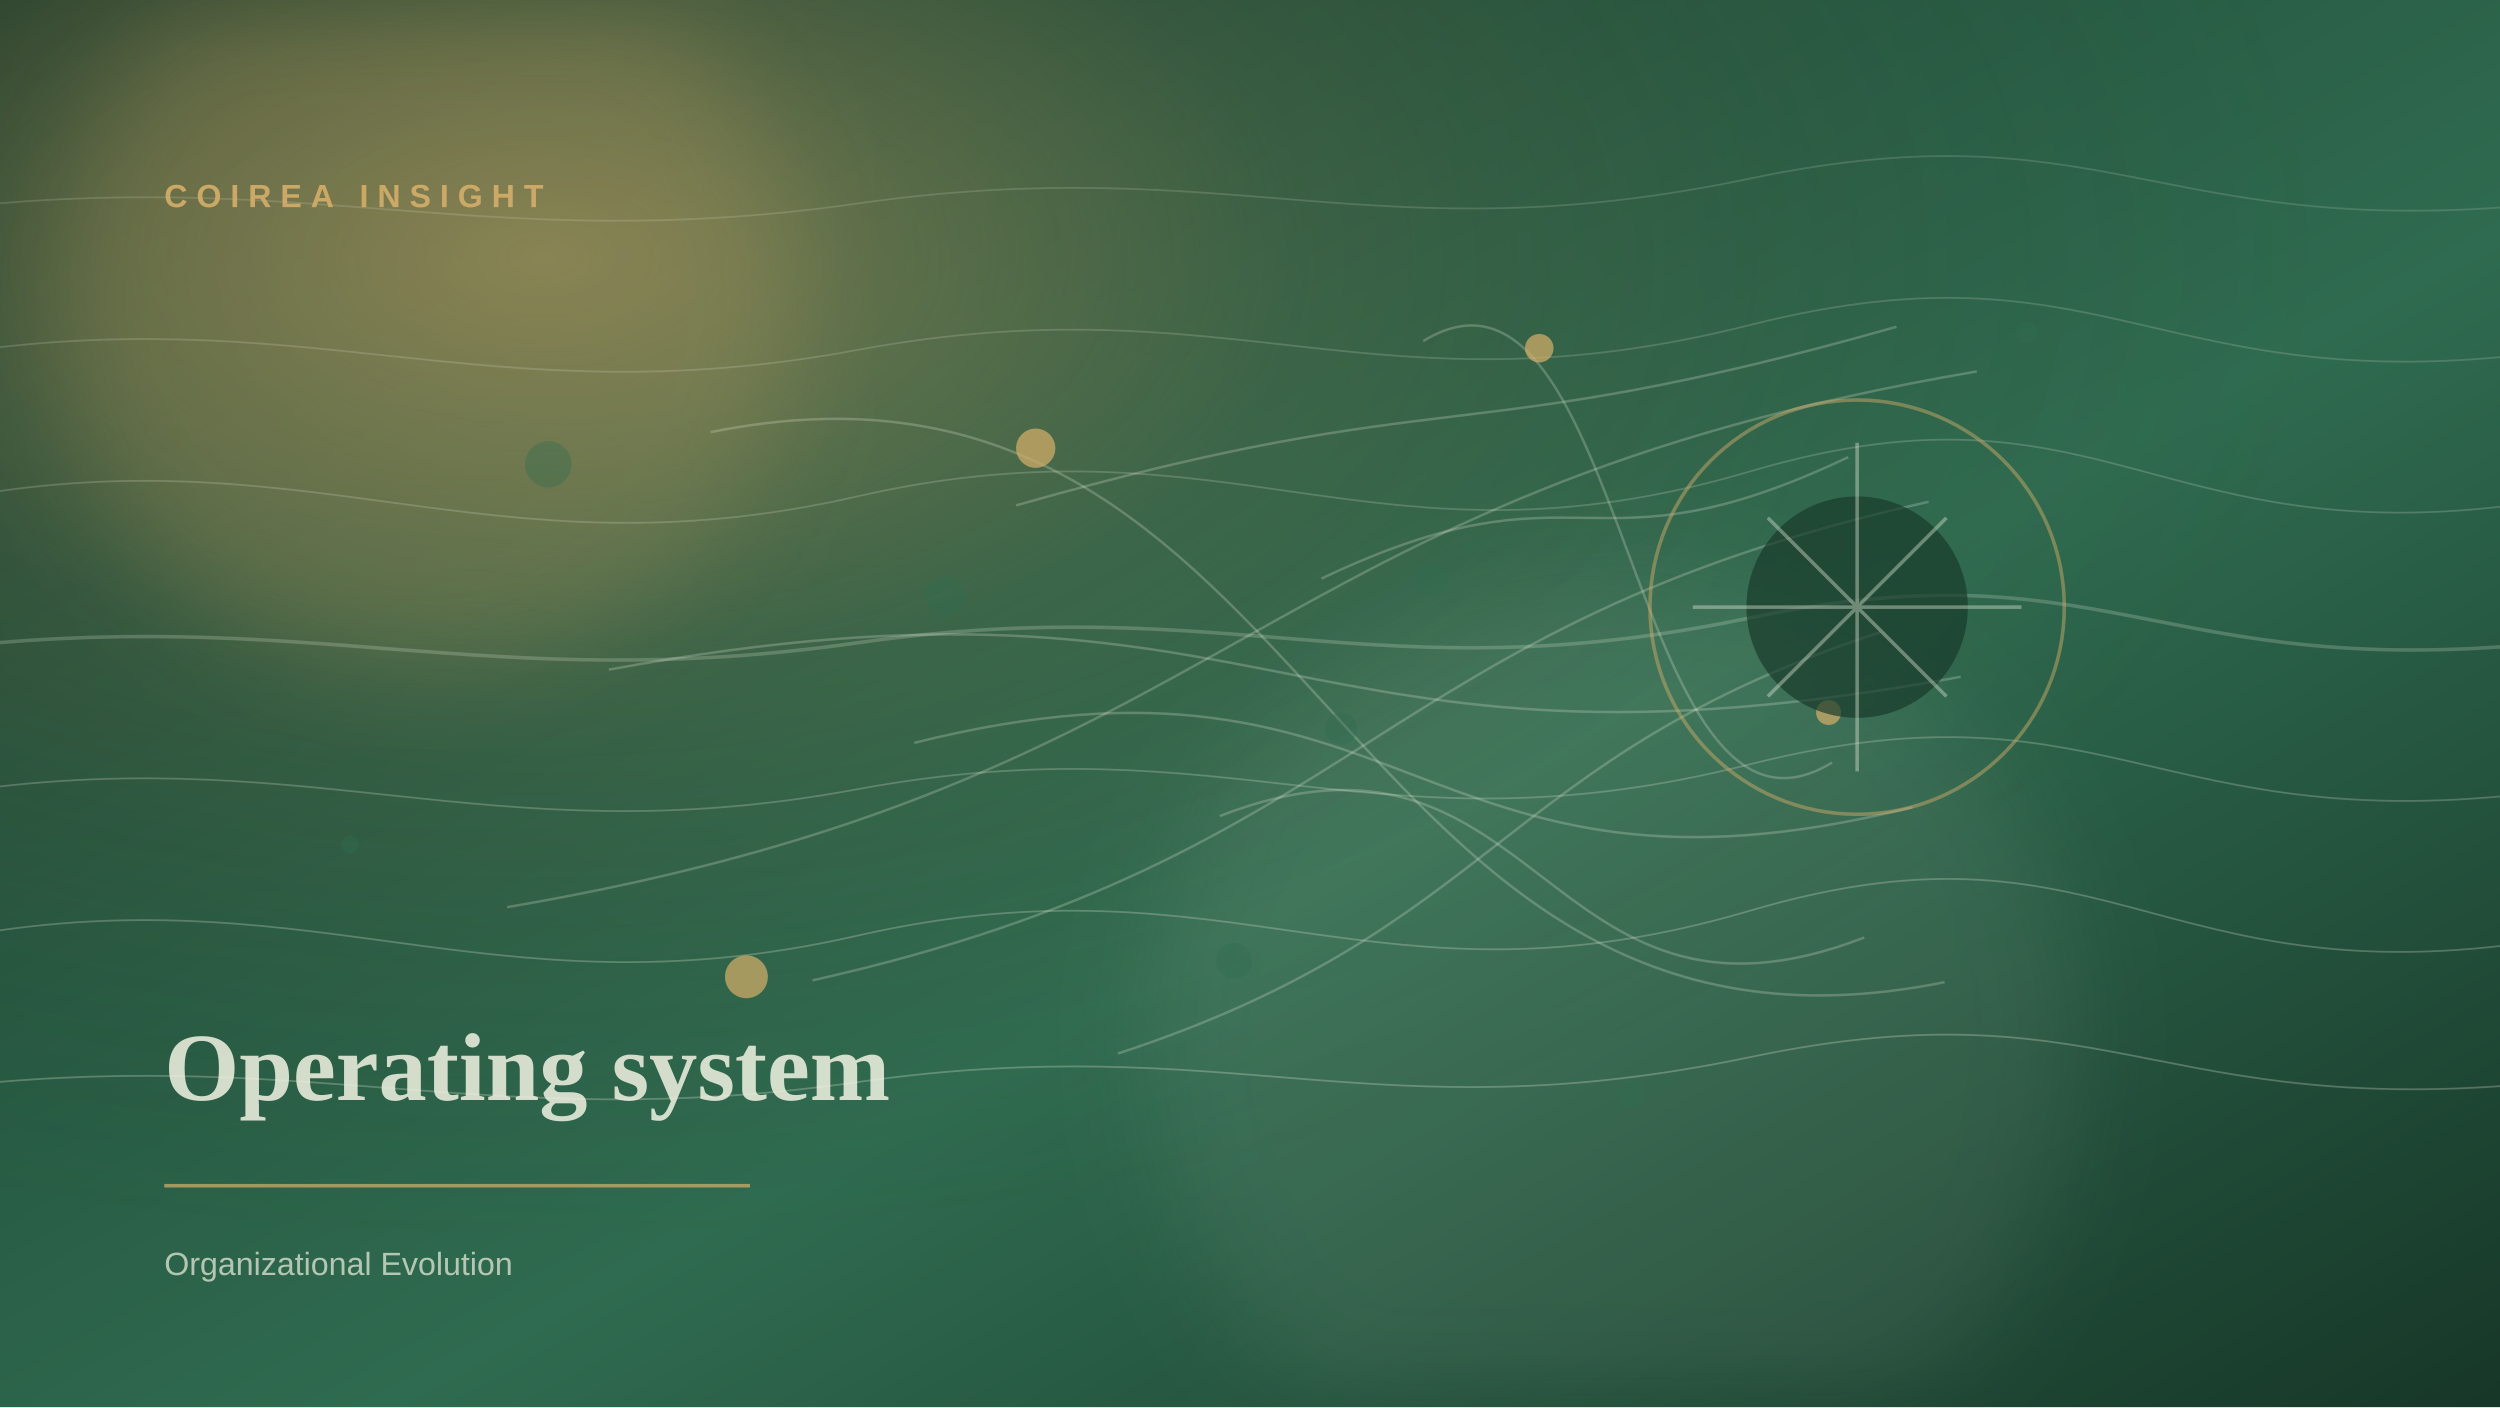
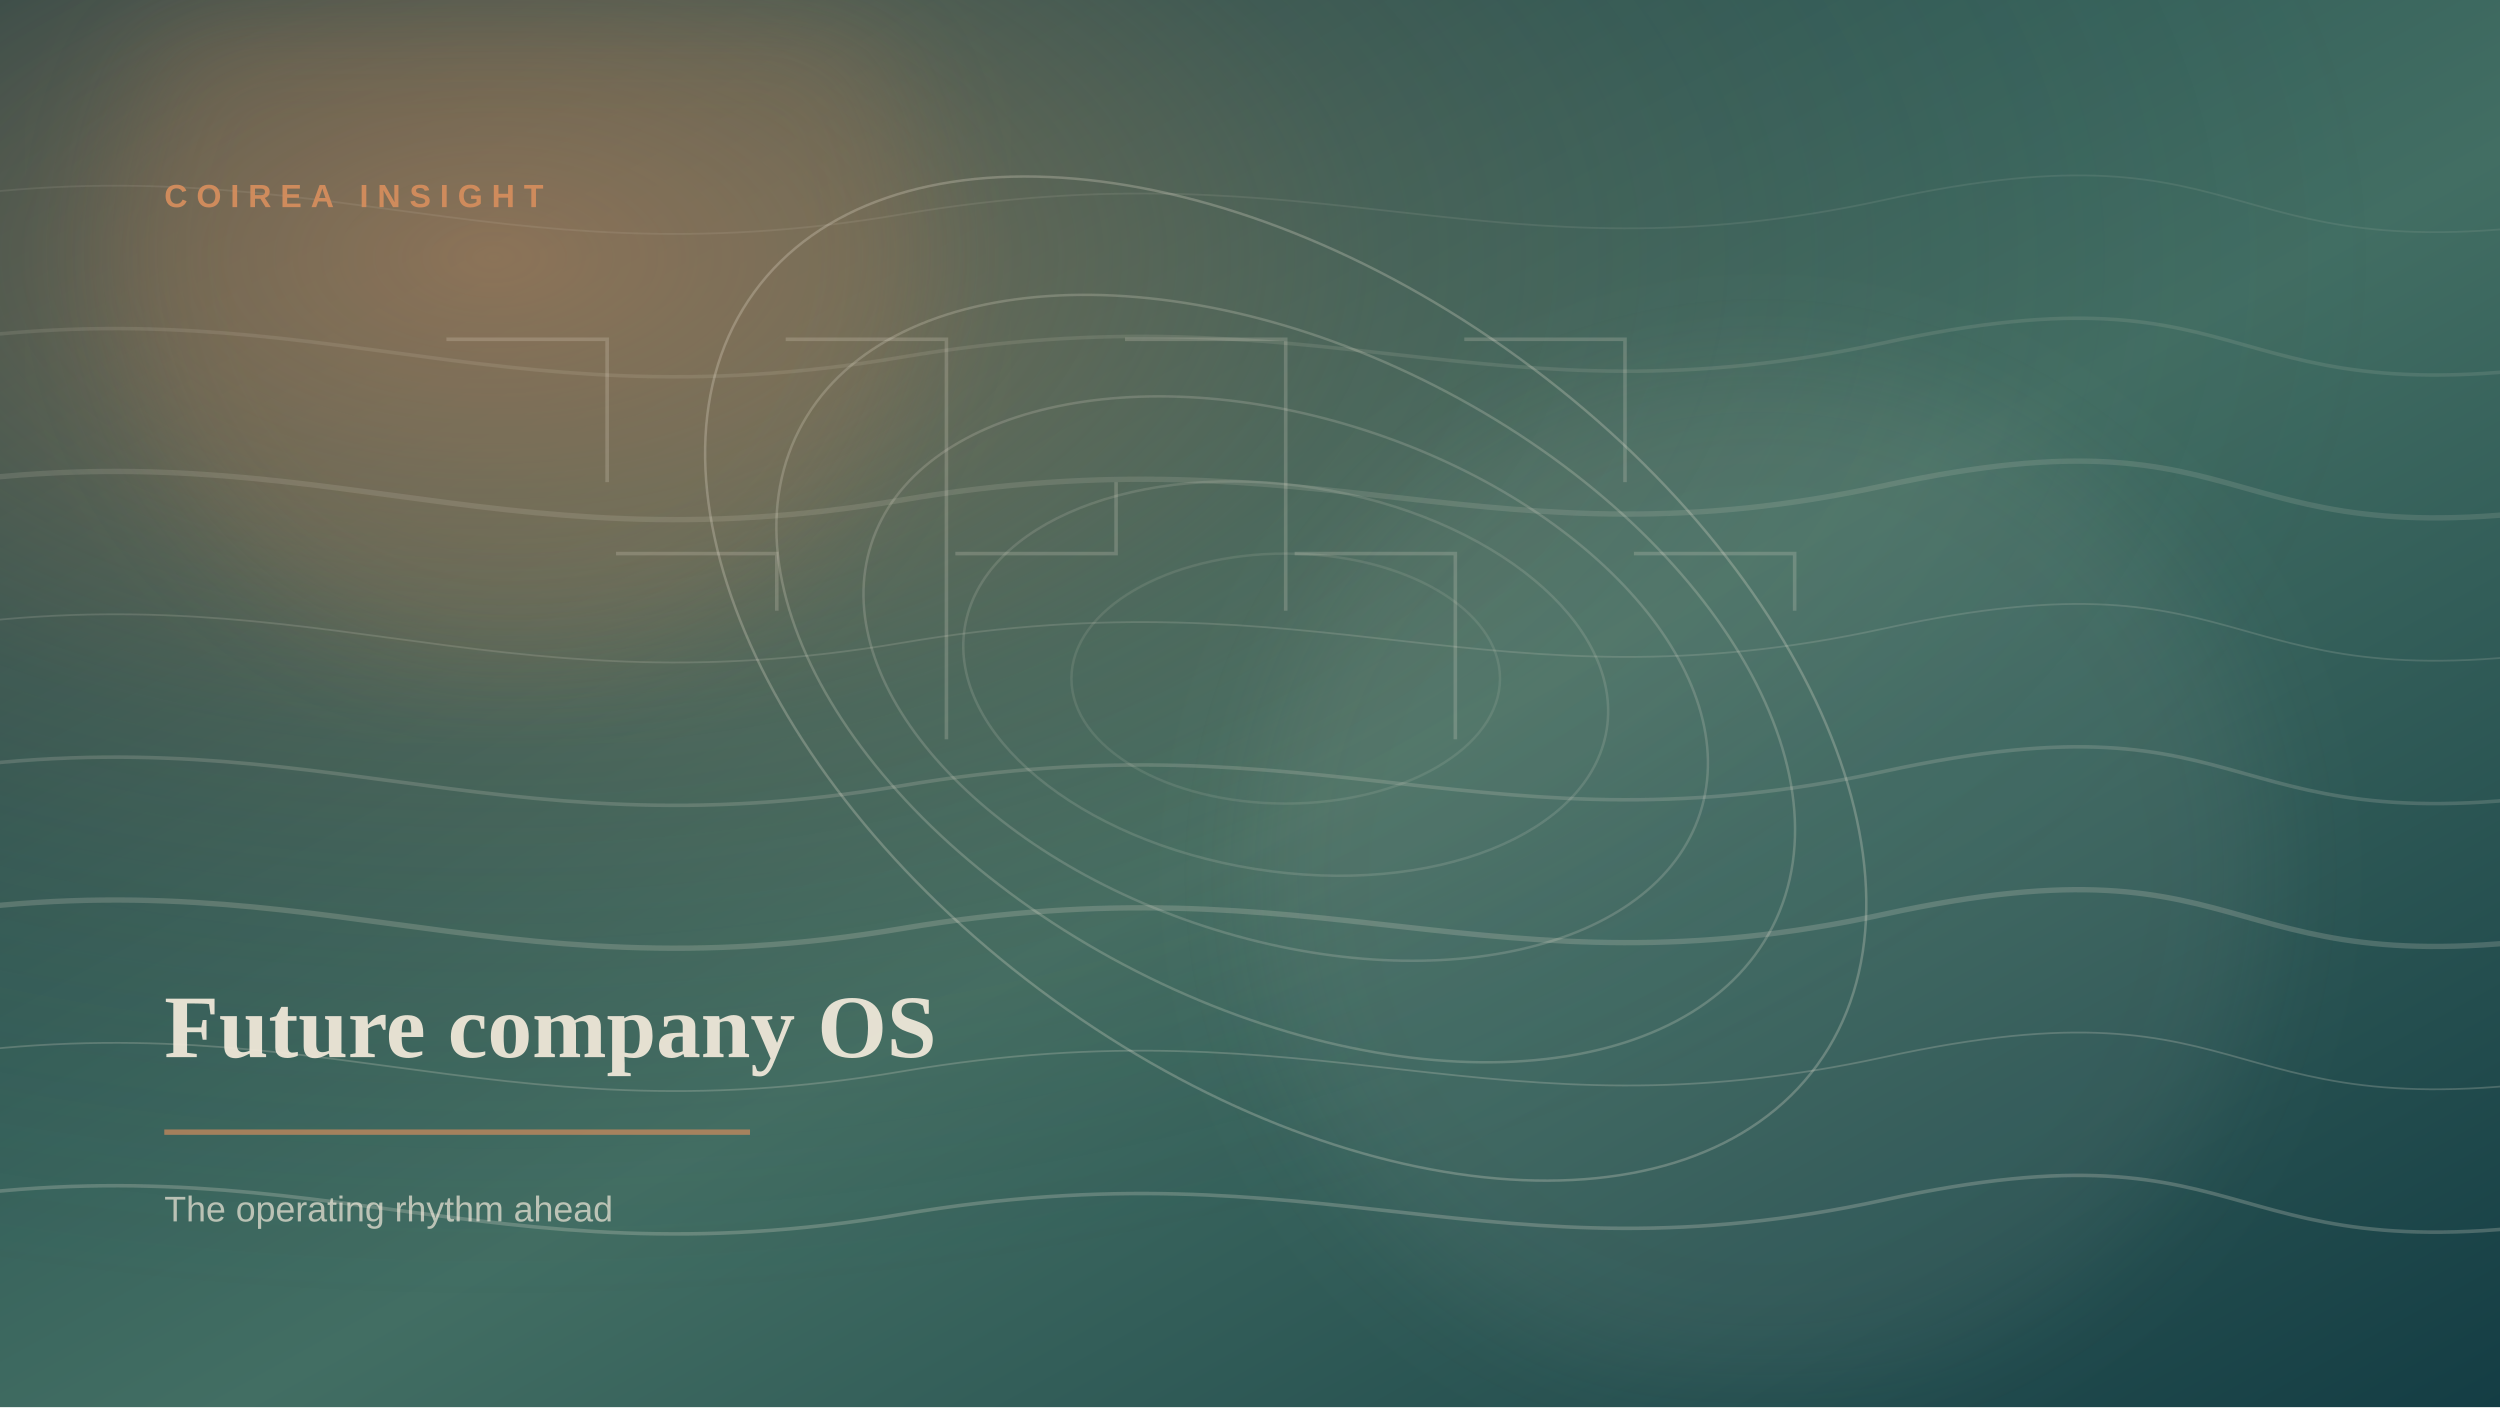
<svg xmlns="http://www.w3.org/2000/svg" width="1400" height="788" viewBox="0 0 1400 788" role="img" aria-labelledby="title desc">
  <defs>
    <linearGradient id="bg" x1="0" y1="0" x2="1" y2="1">
-       <stop offset="0" stop-color="#173728" />
-       <stop offset=".58" stop-color="#2f6b50" />
-       <stop offset="1" stop-color="#173728" />
+       <stop offset="0" stop-color="#143d44" />
+       <stop offset=".55" stop-color="#426e63" />
+       <stop offset="1" stop-color="#143d44" />
    </linearGradient>
-     <radialGradient id="glow" cx=".22" cy=".18" r=".72">
-       <stop offset="0" stop-color="#d2ad68" stop-opacity=".5" />
-       <stop offset=".42" stop-color="#d2ad68" stop-opacity=".12" />
-       <stop offset="1" stop-color="#173728" stop-opacity="0" />
+     <radialGradient id="glow" cx=".2" cy=".18" r=".76">
+       <stop offset="0" stop-color="#d28c5d" stop-opacity=".52" />
+       <stop offset=".46" stop-color="#d28c5d" stop-opacity=".14" />
+       <stop offset="1" stop-color="#143d44" stop-opacity="0" />
    </radialGradient>
    <filter id="soft">
-       <feGaussianBlur stdDeviation="28" />
+       <feGaussianBlur stdDeviation="30" />
    </filter>
  </defs>
  <rect width="1400" height="788" fill="url(#bg)" />
  <rect width="1400" height="788" fill="url(#glow)" />
-   <circle cx="237" cy="167" r="210" fill="#d2ad68" opacity=".18" filter="url(#soft)" />
-   <circle cx="903" cy="583" r="260" fill="#eef0df" opacity=".08" filter="url(#soft)" />
-   <path d="M-40 118 C 170 92, 270 144, 480 114 S 770 144, 980 100 S 1210 144, 1460 110" fill="none" stroke="#eef0df" stroke-width="1" opacity="0.16" />
-   <path d="M-40 200 C 170 165, 270 235, 480 196 S 770 235, 980 182 S 1210 235, 1460 192" fill="none" stroke="#eef0df" stroke-width="1" opacity="0.178" />
-   <path d="M-40 282 C 170 238, 270 326, 480 278 S 770 326, 980 264 S 1210 326, 1460 274" fill="none" stroke="#eef0df" stroke-width="1" opacity="0.196" />
-   <path d="M-40 364 C 170 338, 270 390, 480 360 S 770 390, 980 346 S 1210 390, 1460 356" fill="none" stroke="#eef0df" stroke-width="2" opacity="0.214" />
-   <path d="M-40 446 C 170 411, 270 481, 480 442 S 770 481, 980 428 S 1210 481, 1460 438" fill="none" stroke="#eef0df" stroke-width="1" opacity="0.232" />
-   <path d="M-40 528 C 170 484, 270 572, 480 524 S 770 572, 980 510 S 1210 572, 1460 520" fill="none" stroke="#eef0df" stroke-width="1" opacity="0.25" />
-   <path d="M-40 610 C 170 584, 270 636, 480 606 S 770 636, 980 592 S 1210 636, 1460 602" fill="none" stroke="#eef0df" stroke-width="1" opacity="0.268" />
-   <path d="M284 508 C 695.5 438, 695.5 278, 1107 208" fill="none" stroke="#eef0df" stroke-width="1.4" opacity=".24" />
-   <path d="M341 375 C 719.5 305, 719.5 449, 1098 379" fill="none" stroke="#eef0df" stroke-width="1.4" opacity=".24" />
-   <path d="M398 242 C 743.5 172, 743.5 620, 1089 550" fill="none" stroke="#eef0df" stroke-width="1.4" opacity=".24" />
-   <path d="M455 549 C 767.5 479, 767.5 351, 1080 281" fill="none" stroke="#eef0df" stroke-width="1.4" opacity=".24" />
-   <path d="M512 416 C 791.5 346, 791.5 522, 1071 452" fill="none" stroke="#eef0df" stroke-width="1.4" opacity=".24" />
-   <path d="M569 283 C 815.5 213, 815.5 253, 1062 183" fill="none" stroke="#eef0df" stroke-width="1.4" opacity=".24" />
-   <path d="M626 590 C 839.5 520, 839.5 424, 1053 354" fill="none" stroke="#eef0df" stroke-width="1.4" opacity=".24" />
-   <path d="M683 457 C 863.5 387, 863.5 595, 1044 525" fill="none" stroke="#eef0df" stroke-width="1.4" opacity=".24" />
-   <path d="M740 324 C 887.5 254, 887.5 326, 1035 256" fill="none" stroke="#eef0df" stroke-width="1.4" opacity=".24" />
-   <path d="M797 191 C 911.5 121, 911.5 497, 1026 427" fill="none" stroke="#eef0df" stroke-width="1.4" opacity=".24" />
-   <circle cx="862" cy="195" r="8" fill="#d2ad68" opacity="0.72" />
-   <circle cx="751" cy="408" r="9" fill="#2f6b50" opacity="0.38" />
-   <circle cx="640" cy="621" r="10" fill="#2f6b50" opacity="0.38" />
-   <circle cx="529" cy="334" r="11" fill="#2f6b50" opacity="0.38" />
-   <circle cx="418" cy="547" r="12" fill="#d2ad68" opacity="0.72" />
-   <circle cx="307" cy="260" r="13" fill="#2f6b50" opacity="0.38" />
-   <circle cx="196" cy="473" r="5" fill="#2f6b50" opacity="0.38" />
-   <circle cx="1135" cy="186" r="6" fill="#2f6b50" opacity="0.38" />
-   <circle cx="1024" cy="399" r="7" fill="#d2ad68" opacity="0.72" />
-   <circle cx="913" cy="612" r="8" fill="#2f6b50" opacity="0.38" />
-   <circle cx="802" cy="325" r="9" fill="#2f6b50" opacity="0.38" />
-   <circle cx="691" cy="538" r="10" fill="#2f6b50" opacity="0.38" />
-   <circle cx="580" cy="251" r="11" fill="#d2ad68" opacity="0.72" />
-   <g transform="translate(920 180)" opacity=".9">
-     <circle cx="120" cy="160" r="116" fill="none" stroke="#d2ad68" stroke-width="2" opacity=".52" />
-     <circle cx="120" cy="160" r="62" fill="#173728" opacity=".74" />
-     <path d="M28 160H212M120 68V252M70 110L170 210M170 110L70 210" stroke="#eef0df" stroke-width="2" opacity=".42" />
+   <circle cx="290" cy="140" r="230" fill="#d28c5d" opacity=".16" filter="url(#soft)" />
+   <circle cx="986" cy="490" r="285" fill="#f3eadb" opacity=".07" filter="url(#soft)" />
+   <path d="M-60 115 C170 75, 270 160, 505 120 S835 160, 1055 112 S1235 160, 1465 120" fill="none" stroke="#f3eadb" stroke-width="1" opacity="0.09" />
+   <path d="M-60 195 C170 155, 270 240, 505 200 S835 240, 1055 192 S1235 240, 1465 200" fill="none" stroke="#f3eadb" stroke-width="2" opacity="0.11" />
+   <path d="M-60 275 C170 235, 270 320, 505 280 S835 320, 1055 272 S1235 320, 1465 280" fill="none" stroke="#f3eadb" stroke-width="3" opacity="0.13" />
+   <path d="M-60 355 C170 315, 270 400, 505 360 S835 400, 1055 352 S1235 400, 1465 360" fill="none" stroke="#f3eadb" stroke-width="1" opacity="0.15" />
+   <path d="M-60 435 C170 395, 270 480, 505 440 S835 480, 1055 432 S1235 480, 1465 440" fill="none" stroke="#f3eadb" stroke-width="2" opacity="0.17" />
+   <path d="M-60 515 C170 475, 270 560, 505 520 S835 560, 1055 512 S1235 560, 1465 520" fill="none" stroke="#f3eadb" stroke-width="3" opacity="0.19" />
+   <path d="M-60 595 C170 555, 270 640, 505 600 S835 640, 1055 592 S1235 640, 1465 600" fill="none" stroke="#f3eadb" stroke-width="1" opacity="0.21" />
+   <path d="M-60 675 C170 635, 270 720, 505 680 S835 720, 1055 672 S1235 720, 1465 680" fill="none" stroke="#f3eadb" stroke-width="2" opacity="0.23" />
+   <g opacity=".9">
+     <path d="M250 190 H340 V270" fill="none" stroke="#f3eadb" stroke-width="2" opacity=".22" />
+     <path d="M345 310 H435 V342" fill="none" stroke="#f3eadb" stroke-width="2" opacity=".22" />
+     <path d="M440 190 H530 V414" fill="none" stroke="#f3eadb" stroke-width="2" opacity=".22" />
+     <path d="M535 310 H625 V270" fill="none" stroke="#f3eadb" stroke-width="2" opacity=".22" />
+     <path d="M630 190 H720 V342" fill="none" stroke="#f3eadb" stroke-width="2" opacity=".22" />
+     <path d="M725 310 H815 V414" fill="none" stroke="#f3eadb" stroke-width="2" opacity=".22" />
+     <path d="M820 190 H910 V270" fill="none" stroke="#f3eadb" stroke-width="2" opacity=".22" />
+     <path d="M915 310 H1005 V342" fill="none" stroke="#f3eadb" stroke-width="2" opacity=".22" />
+     <ellipse cx="720" cy="380" rx="120" ry="70" fill="none" stroke="#f3eadb" stroke-width="1.4" opacity="0.12" transform="rotate(0 720 380)" />
+     <ellipse cx="720" cy="380" rx="182" ry="108" fill="none" stroke="#f3eadb" stroke-width="1.4" opacity="0.16" transform="rotate(9 720 380)" />
+     <ellipse cx="720" cy="380" rx="244" ry="146" fill="none" stroke="#f3eadb" stroke-width="1.4" opacity="0.20" transform="rotate(18 720 380)" />
+     <ellipse cx="720" cy="380" rx="306" ry="184" fill="none" stroke="#f3eadb" stroke-width="1.4" opacity="0.24" transform="rotate(27 720 380)" />
+     <ellipse cx="720" cy="380" rx="368" ry="222" fill="none" stroke="#f3eadb" stroke-width="1.4" opacity="0.28" transform="rotate(36 720 380)" />
  </g>
-   <g opacity=".92">
-     <text x="92" y="116" font-size="18" font-family="Arial, sans-serif" font-weight="800" letter-spacing="5" fill="#d2ad68">COIREA INSIGHT</text>
-     <text x="92" y="616" font-size="54" font-family="Georgia, 'Times New Roman', serif" font-weight="700" fill="#eef0df" opacity=".94">Operating system</text>
+   <g opacity=".96">
+     <text x="92" y="116" font-size="18" font-family="Arial, sans-serif" font-weight="800" letter-spacing="5" fill="#d28c5d">COIREA INSIGHT</text>
+     <text x="92" y="592" font-size="50" font-family="Georgia, 'Times New Roman', serif" font-weight="700" fill="#f3eadb" opacity=".96">Future company OS</text>
+     <path d="M92 634H420" stroke="#d28c5d" stroke-width="3" opacity=".72" />
+     <text x="92" y="684" font-size="20" font-family="Arial, sans-serif" fill="#f3eadb" opacity=".72">The operating rhythm ahead</text>
  </g>
-   <path d="M92 664H420" stroke="#d2ad68" stroke-width="2" opacity=".72" />
-   <text x="92" y="714" font-size="18" font-family="Arial, sans-serif" fill="#eef0df" opacity=".7">Organizational Evolution</text>
</svg>
